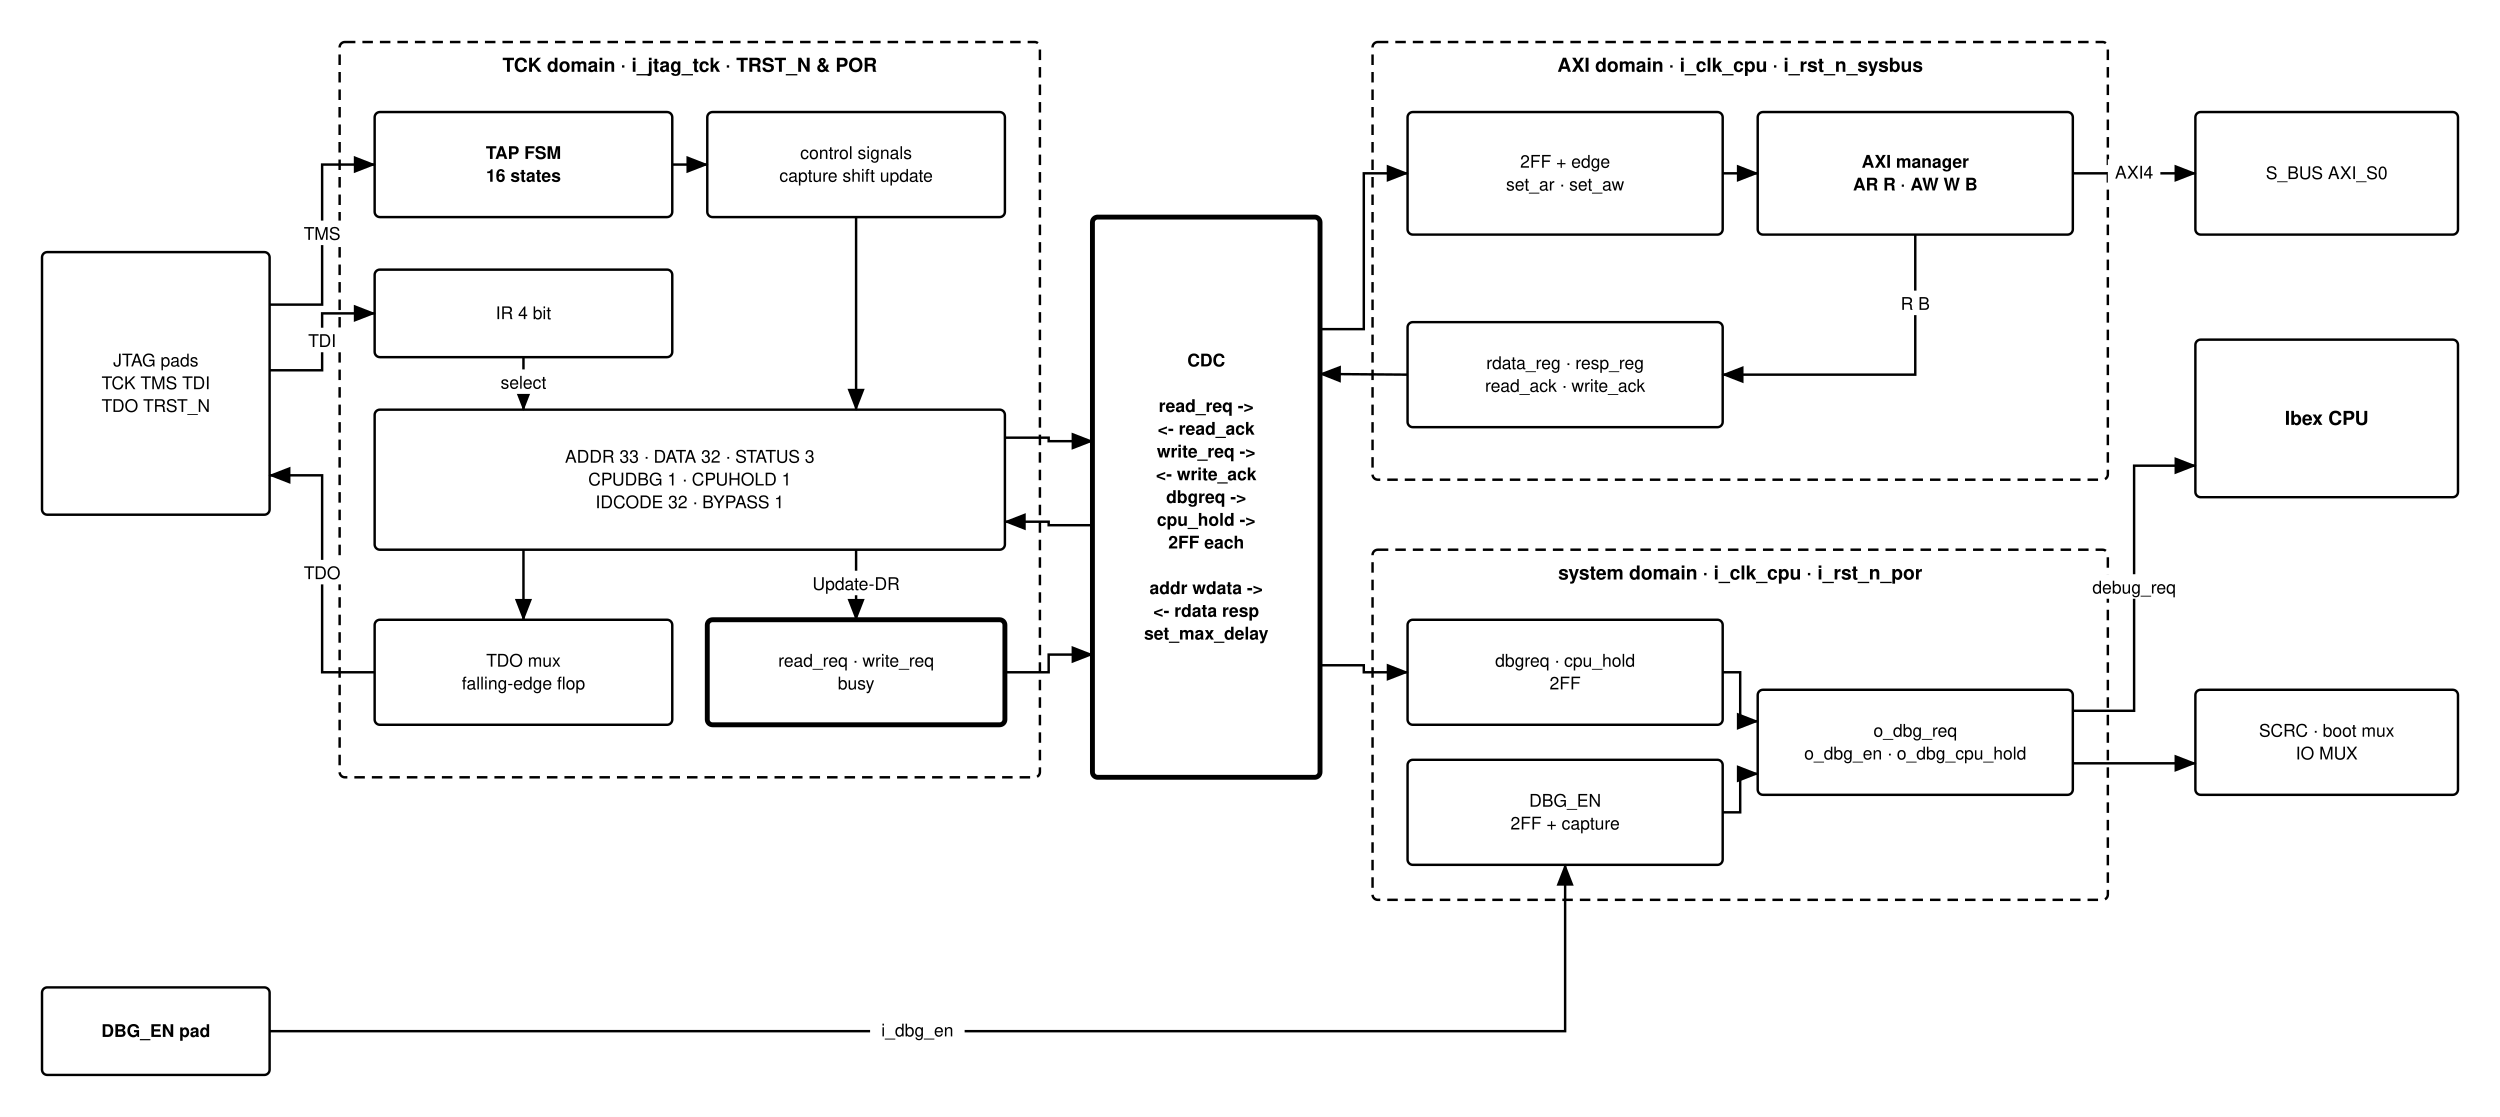
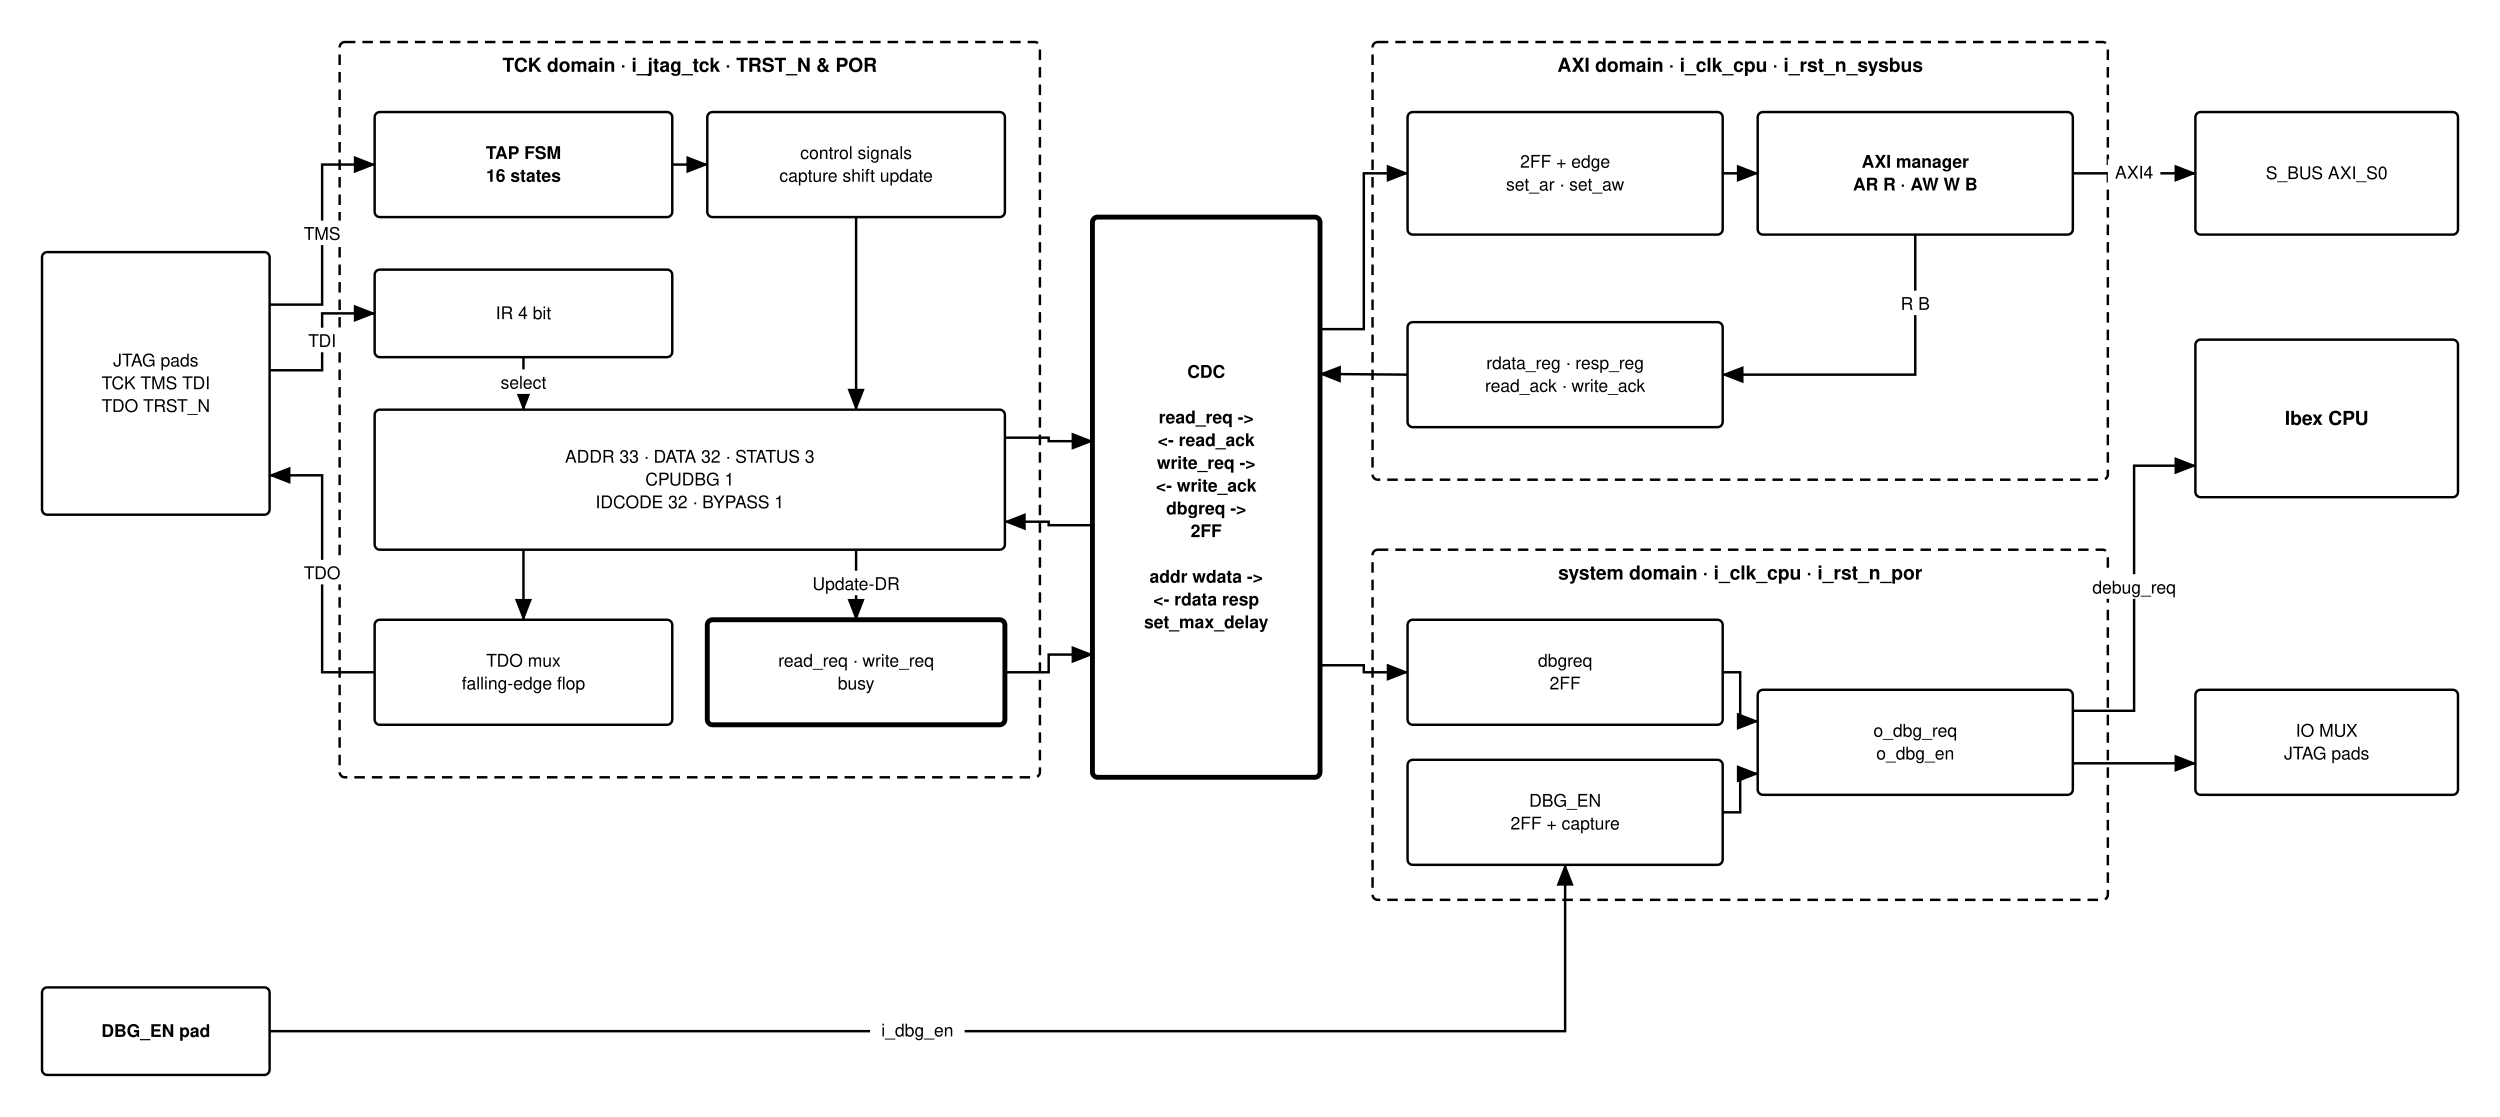
<svg xmlns="http://www.w3.org/2000/svg" width="1428" height="638" viewBox="-4 36 1428 638" font-family="Helvetica,Arial,sans-serif">
  <defs>
    <marker id="ah" markerWidth="9" markerHeight="7" refX="8.5" refY="3.5" orient="auto">
      <polygon points="0 0, 9 3.5, 0 7" fill="#000000" />
    </marker>
    <marker id="ahs" markerWidth="9" markerHeight="7" refX="0.5" refY="3.5" orient="auto">
      <polygon points="9 0, 0 3.5, 9 7" fill="#000000" />
    </marker>
  </defs>
  <rect x="-4" y="36" width="1428" height="638" fill="#ffffff" />
  <rect x="20" y="180" width="130" height="150" rx="3" fill="#ffffff" stroke="#000000" stroke-width="1.4" />
  <rect x="20" y="600" width="130" height="50" rx="3" fill="#ffffff" stroke="#000000" stroke-width="1.4" />
  <rect x="190" y="60" width="400" height="420" rx="3" fill="none" stroke="#000000" stroke-width="1.4" stroke-dasharray="6 4" />
  <rect x="210" y="100" width="170" height="60" rx="3" fill="#ffffff" stroke="#000000" stroke-width="1.4" />
  <rect x="400" y="100" width="170" height="60" rx="3" fill="#ffffff" stroke="#000000" stroke-width="1.4" />
  <rect x="210" y="190" width="170" height="50" rx="3" fill="#ffffff" stroke="#000000" stroke-width="1.4" />
  <rect x="210" y="270" width="360" height="80" rx="3" fill="#ffffff" stroke="#000000" stroke-width="1.4" />
  <rect x="210" y="390" width="170" height="60" rx="3" fill="#ffffff" stroke="#000000" stroke-width="1.4" />
  <rect x="400" y="390" width="170" height="60" rx="3" fill="#ffffff" stroke="#000000" stroke-width="2.8" />
  <rect x="620" y="160" width="130" height="320" rx="3" fill="#ffffff" stroke="#000000" stroke-width="2.8" />
  <rect x="780" y="60" width="420" height="250" rx="3" fill="none" stroke="#000000" stroke-width="1.4" stroke-dasharray="6 4" />
  <rect x="800" y="100" width="180" height="70" rx="3" fill="#ffffff" stroke="#000000" stroke-width="1.4" />
  <rect x="1000" y="100" width="180" height="70" rx="3" fill="#ffffff" stroke="#000000" stroke-width="1.4" />
  <rect x="800" y="220" width="180" height="60" rx="3" fill="#ffffff" stroke="#000000" stroke-width="1.4" />
  <rect x="780" y="350" width="420" height="200" rx="3" fill="none" stroke="#000000" stroke-width="1.4" stroke-dasharray="6 4" />
  <rect x="800" y="390" width="180" height="60" rx="3" fill="#ffffff" stroke="#000000" stroke-width="1.4" />
  <rect x="800" y="470" width="180" height="60" rx="3" fill="#ffffff" stroke="#000000" stroke-width="1.4" />
  <rect x="1000" y="430" width="180" height="60" rx="3" fill="#ffffff" stroke="#000000" stroke-width="1.4" />
  <rect x="1250" y="100" width="150" height="70" rx="3" fill="#ffffff" stroke="#000000" stroke-width="1.4" />
  <rect x="1250" y="230" width="150" height="90" rx="3" fill="#ffffff" stroke="#000000" stroke-width="1.4" />
  <rect x="1250" y="430" width="150" height="60" rx="3" fill="#ffffff" stroke="#000000" stroke-width="1.4" />
  <polyline points="150.0,210.0 180.0,210.0 180.0,130.0 210.0,130.0" fill="none" stroke="#000000" stroke-width="1.4" marker-end="url(#ah)" />
  <rect x="168.0" y="162.0" width="24.0" height="14" fill="#ffffff" />
  <text x="180.0" y="173.0" font-size="10" fill="#000000" text-anchor="middle">TMS</text>
  <polyline points="150.0,247.5 180.0,247.5 180.0,215.0 210.0,215.0" fill="none" stroke="#000000" stroke-width="1.4" marker-end="url(#ah)" />
  <rect x="168.0" y="223.2" width="24.0" height="14" fill="#ffffff" />
  <text x="180.0" y="234.2" font-size="10" fill="#000000" text-anchor="middle">TDI</text>
  <polyline points="210.0,420.0 180.0,420.0 180.0,307.5 150.0,307.5" fill="none" stroke="#000000" stroke-width="1.4" marker-end="url(#ah)" />
  <rect x="168.0" y="355.8" width="24.0" height="14" fill="#ffffff" />
  <text x="180.0" y="366.8" font-size="10" fill="#000000" text-anchor="middle">TDO</text>
  <polyline points="380.0,130.0 400.0,130.0" fill="none" stroke="#000000" stroke-width="1.4" marker-end="url(#ah)" />
  <polyline points="485.0,160.0 485.0,270.0" fill="none" stroke="#000000" stroke-width="1.4" marker-end="url(#ah)" />
  <polyline points="295.0,240.0 295.0,270.0" fill="none" stroke="#000000" stroke-width="1.4" marker-end="url(#ah)" />
  <rect x="274.0" y="247.0" width="42.0" height="14" fill="#ffffff" />
  <text x="295.0" y="258.0" font-size="10" fill="#000000" text-anchor="middle">select</text>
  <polyline points="295.0,350.0 295.0,390.0" fill="none" stroke="#000000" stroke-width="1.4" marker-end="url(#ah)" />
  <polyline points="485.0,350.0 485.0,390.0" fill="none" stroke="#000000" stroke-width="1.4" marker-end="url(#ah)" />
  <rect x="455.0" y="362.0" width="60.0" height="14" fill="#ffffff" />
  <text x="485.0" y="373.0" font-size="10" fill="#000000" text-anchor="middle">Update-DR</text>
  <polyline points="570.0,420.0 595.0,420.0 595.0,409.9 620.0,409.9" fill="none" stroke="#000000" stroke-width="1.4" marker-end="url(#ah)" />
  <polyline points="570.0,286.0 595.0,286.0 595.0,288.0 620.0,288.0" fill="none" stroke="#000000" stroke-width="1.4" marker-end="url(#ah)" />
  <polyline points="620.0,336.0 595.0,336.0 595.0,334.0 570.0,334.0" fill="none" stroke="#000000" stroke-width="1.4" marker-end="url(#ah)" />
  <polyline points="750.0,224.0 775.0,224.0 775.0,135.0 800.0,135.0" fill="none" stroke="#000000" stroke-width="1.4" marker-end="url(#ah)" />
  <polyline points="980.0,135.0 1000.0,135.0" fill="none" stroke="#000000" stroke-width="1.4" marker-end="url(#ah)" />
  <polyline points="1180.0,135.0 1250.0,135.0" fill="none" stroke="#000000" stroke-width="1.4" marker-end="url(#ah)" />
  <rect x="1200.0" y="127.0" width="30.0" height="14" fill="#ffffff" />
  <text x="1215.0" y="138.0" font-size="10" fill="#000000" text-anchor="middle">AXI4</text>
  <polyline points="1090.0,170.0 1090.0,250.0 980.0,250.0" fill="none" stroke="#000000" stroke-width="1.4" marker-end="url(#ah)" />
  <rect x="1075.0" y="202.0" width="30.0" height="14" fill="#ffffff" />
  <text x="1090.0" y="213.0" font-size="10" fill="#000000" text-anchor="middle">R  B</text>
  <polyline points="800.0,250.0 750.0,249.6" fill="none" stroke="#000000" stroke-width="1.4" marker-end="url(#ah)" />
  <polyline points="750.0,416.0 775.0,416.0 775.0,420.0 800.0,420.0" fill="none" stroke="#000000" stroke-width="1.4" marker-end="url(#ah)" />
  <polyline points="980.0,420.0 990.0,420.0 990.0,448.0 1000.0,448.0" fill="none" stroke="#000000" stroke-width="1.4" marker-end="url(#ah)" />
  <polyline points="980.0,500.0 990.0,500.0 990.0,478.0 1000.0,478.0" fill="none" stroke="#000000" stroke-width="1.4" marker-end="url(#ah)" />
  <polyline points="1180.0,442.0 1215.0,442.0 1215.0,302.0 1250.0,302.0" fill="none" stroke="#000000" stroke-width="1.4" marker-end="url(#ah)" />
  <rect x="1185.0" y="364.0" width="60.0" height="14" fill="#ffffff" />
  <text x="1215.0" y="375.0" font-size="10" fill="#000000" text-anchor="middle">debug_req</text>
  <polyline points="1180.0,472.0 1250.0,472.0" fill="none" stroke="#000000" stroke-width="1.4" marker-end="url(#ah)" />
  <polyline points="150.0,625.0 890.0,625.0 890.0,530.0" fill="none" stroke="#000000" stroke-width="1.4" marker-end="url(#ah)" />
  <rect x="493.0" y="617.0" width="54.0" height="14" fill="#ffffff" />
  <text x="520.0" y="628.0" font-size="10" fill="#000000" text-anchor="middle">i_dbg_en</text>
  <text x="85.0" y="245.3" font-size="10" text-anchor="middle" fill="#000000">JTAG pads</text>
  <text x="85.0" y="258.3" font-size="10" text-anchor="middle" fill="#000000">TCK  TMS  TDI</text>
  <text x="85.0" y="271.3" font-size="10" text-anchor="middle" fill="#000000">TDO  TRST_N</text>
  <text x="85.0" y="628.3" font-size="10" text-anchor="middle" fill="#000000" font-weight="bold">DBG_EN pad</text>
  <text x="390.0" y="77.0" font-size="11" text-anchor="middle" fill="#000000" font-weight="bold">TCK domain  ·  i_jtag_tck  ·  TRST_N &amp; POR</text>
  <text x="295.0" y="126.8" font-size="10" text-anchor="middle" fill="#000000" font-weight="bold">TAP FSM</text>
  <text x="295.0" y="139.8" font-size="10" text-anchor="middle" fill="#000000" font-weight="bold">16 states</text>
  <text x="485.0" y="126.8" font-size="10" text-anchor="middle" fill="#000000">control signals</text>
  <text x="485.0" y="139.8" font-size="10" text-anchor="middle" fill="#000000">capture  shift  update</text>
  <text x="295.0" y="218.3" font-size="10" text-anchor="middle" fill="#000000">IR  4 bit</text>
  <text x="390.0" y="300.3" font-size="10" text-anchor="middle" fill="#000000">ADDR 33  ·  DATA 32  ·  STATUS 3</text>
-   <text x="390.0" y="313.3" font-size="10" text-anchor="middle" fill="#000000">CPUDBG 1  ·  CPUHOLD 1</text>
+   <text x="390.0" y="313.3" font-size="10" text-anchor="middle" fill="#000000">CPUDBG 1</text>
  <text x="390.0" y="326.3" font-size="10" text-anchor="middle" fill="#000000">IDCODE 32  ·  BYPASS 1</text>
  <text x="295.0" y="416.8" font-size="10" text-anchor="middle" fill="#000000">TDO mux</text>
  <text x="295.0" y="429.8" font-size="10" text-anchor="middle" fill="#000000">falling-edge flop</text>
  <text x="485.0" y="416.8" font-size="10" text-anchor="middle" fill="#000000">read_req  ·  write_req</text>
  <text x="485.0" y="429.8" font-size="10" text-anchor="middle" fill="#000000">busy</text>
-   <text x="685.0" y="245.3" font-size="10" text-anchor="middle" fill="#000000" font-weight="bold">CDC</text>
-   <text x="685.0" y="258.3" font-size="10" text-anchor="middle" fill="#000000" font-weight="bold" />
-   <text x="685.0" y="271.3" font-size="10" text-anchor="middle" fill="#000000" font-weight="bold">read_req  -&gt;</text>
-   <text x="685.0" y="284.3" font-size="10" text-anchor="middle" fill="#000000" font-weight="bold">&lt;-  read_ack</text>
-   <text x="685.0" y="297.3" font-size="10" text-anchor="middle" fill="#000000" font-weight="bold">write_req  -&gt;</text>
-   <text x="685.0" y="310.3" font-size="10" text-anchor="middle" fill="#000000" font-weight="bold">&lt;-  write_ack</text>
-   <text x="685.0" y="323.3" font-size="10" text-anchor="middle" fill="#000000" font-weight="bold">dbgreq  -&gt;</text>
-   <text x="685.0" y="336.3" font-size="10" text-anchor="middle" fill="#000000" font-weight="bold">cpu_hold  -&gt;</text>
-   <text x="685.0" y="349.3" font-size="10" text-anchor="middle" fill="#000000" font-weight="bold">2FF each</text>
-   <text x="685.0" y="362.3" font-size="10" text-anchor="middle" fill="#000000" font-weight="bold" />
-   <text x="685.0" y="375.3" font-size="10" text-anchor="middle" fill="#000000" font-weight="bold">addr  wdata  -&gt;</text>
-   <text x="685.0" y="388.3" font-size="10" text-anchor="middle" fill="#000000" font-weight="bold">&lt;-  rdata  resp</text>
-   <text x="685.0" y="401.3" font-size="10" text-anchor="middle" fill="#000000" font-weight="bold">set_max_delay</text>
+   <text x="685.0" y="251.8" font-size="10" text-anchor="middle" fill="#000000" font-weight="bold">CDC</text>
+   <text x="685.0" y="264.8" font-size="10" text-anchor="middle" fill="#000000" font-weight="bold" />
+   <text x="685.0" y="277.8" font-size="10" text-anchor="middle" fill="#000000" font-weight="bold">read_req  -&gt;</text>
+   <text x="685.0" y="290.8" font-size="10" text-anchor="middle" fill="#000000" font-weight="bold">&lt;-  read_ack</text>
+   <text x="685.0" y="303.8" font-size="10" text-anchor="middle" fill="#000000" font-weight="bold">write_req  -&gt;</text>
+   <text x="685.0" y="316.8" font-size="10" text-anchor="middle" fill="#000000" font-weight="bold">&lt;-  write_ack</text>
+   <text x="685.0" y="329.8" font-size="10" text-anchor="middle" fill="#000000" font-weight="bold">dbgreq  -&gt;</text>
+   <text x="685.0" y="342.8" font-size="10" text-anchor="middle" fill="#000000" font-weight="bold">2FF</text>
+   <text x="685.0" y="355.8" font-size="10" text-anchor="middle" fill="#000000" font-weight="bold" />
+   <text x="685.0" y="368.8" font-size="10" text-anchor="middle" fill="#000000" font-weight="bold">addr  wdata  -&gt;</text>
+   <text x="685.0" y="381.8" font-size="10" text-anchor="middle" fill="#000000" font-weight="bold">&lt;-  rdata  resp</text>
+   <text x="685.0" y="394.8" font-size="10" text-anchor="middle" fill="#000000" font-weight="bold">set_max_delay</text>
  <text x="990.0" y="77.0" font-size="11" text-anchor="middle" fill="#000000" font-weight="bold">AXI domain  ·  i_clk_cpu  ·  i_rst_n_sysbus</text>
  <text x="890.0" y="131.8" font-size="10" text-anchor="middle" fill="#000000">2FF + edge</text>
  <text x="890.0" y="144.8" font-size="10" text-anchor="middle" fill="#000000">set_ar  ·  set_aw</text>
  <text x="1090.0" y="131.8" font-size="10" text-anchor="middle" fill="#000000" font-weight="bold">AXI manager</text>
  <text x="1090.0" y="144.8" font-size="10" text-anchor="middle" fill="#000000" font-weight="bold">AR  R  ·  AW  W  B</text>
  <text x="890.0" y="246.8" font-size="10" text-anchor="middle" fill="#000000">rdata_reg  ·  resp_reg</text>
  <text x="890.0" y="259.8" font-size="10" text-anchor="middle" fill="#000000">read_ack  ·  write_ack</text>
  <text x="990.0" y="367.0" font-size="11" text-anchor="middle" fill="#000000" font-weight="bold">system domain  ·  i_clk_cpu  ·  i_rst_n_por</text>
-   <text x="890.0" y="416.8" font-size="10" text-anchor="middle" fill="#000000">dbgreq  ·  cpu_hold</text>
+   <text x="890.0" y="416.8" font-size="10" text-anchor="middle" fill="#000000">dbgreq</text>
  <text x="890.0" y="429.8" font-size="10" text-anchor="middle" fill="#000000">2FF</text>
  <text x="890.0" y="496.8" font-size="10" text-anchor="middle" fill="#000000">DBG_EN</text>
  <text x="890.0" y="509.8" font-size="10" text-anchor="middle" fill="#000000">2FF + capture</text>
  <text x="1090.0" y="456.8" font-size="10" text-anchor="middle" fill="#000000">o_dbg_req</text>
-   <text x="1090.0" y="469.8" font-size="10" text-anchor="middle" fill="#000000">o_dbg_en  ·  o_dbg_cpu_hold</text>
+   <text x="1090.0" y="469.8" font-size="10" text-anchor="middle" fill="#000000">o_dbg_en</text>
  <text x="1325.0" y="138.3" font-size="10" text-anchor="middle" fill="#000000">S_BUS  AXI_S0</text>
  <text x="1325.0" y="278.7" font-size="11" text-anchor="middle" fill="#000000" font-weight="bold">Ibex CPU</text>
-   <text x="1325.0" y="456.8" font-size="10" text-anchor="middle" fill="#000000">SCRC  ·  boot mux</text>
-   <text x="1325.0" y="469.8" font-size="10" text-anchor="middle" fill="#000000">IO MUX</text>
+   <text x="1325.0" y="456.8" font-size="10" text-anchor="middle" fill="#000000">IO MUX</text>
+   <text x="1325.0" y="469.8" font-size="10" text-anchor="middle" fill="#000000">JTAG pads</text>
</svg>
